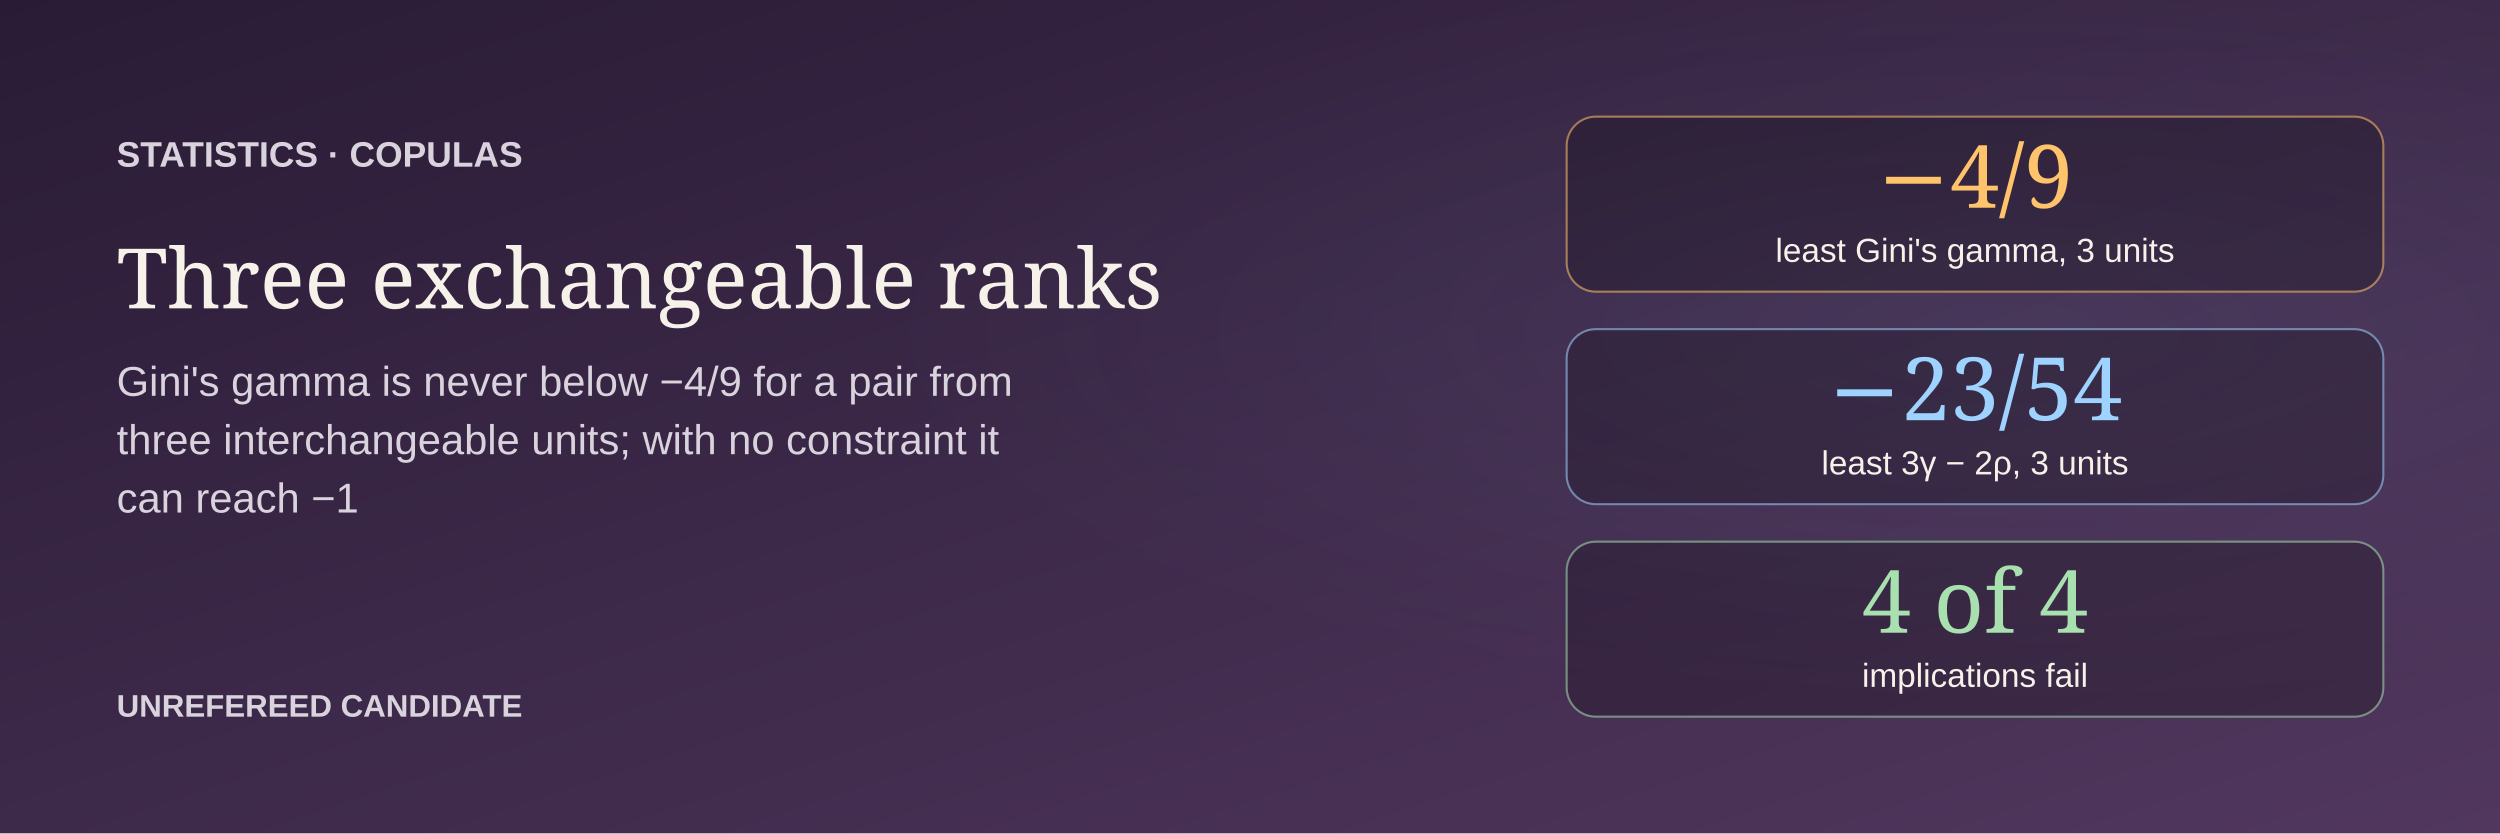
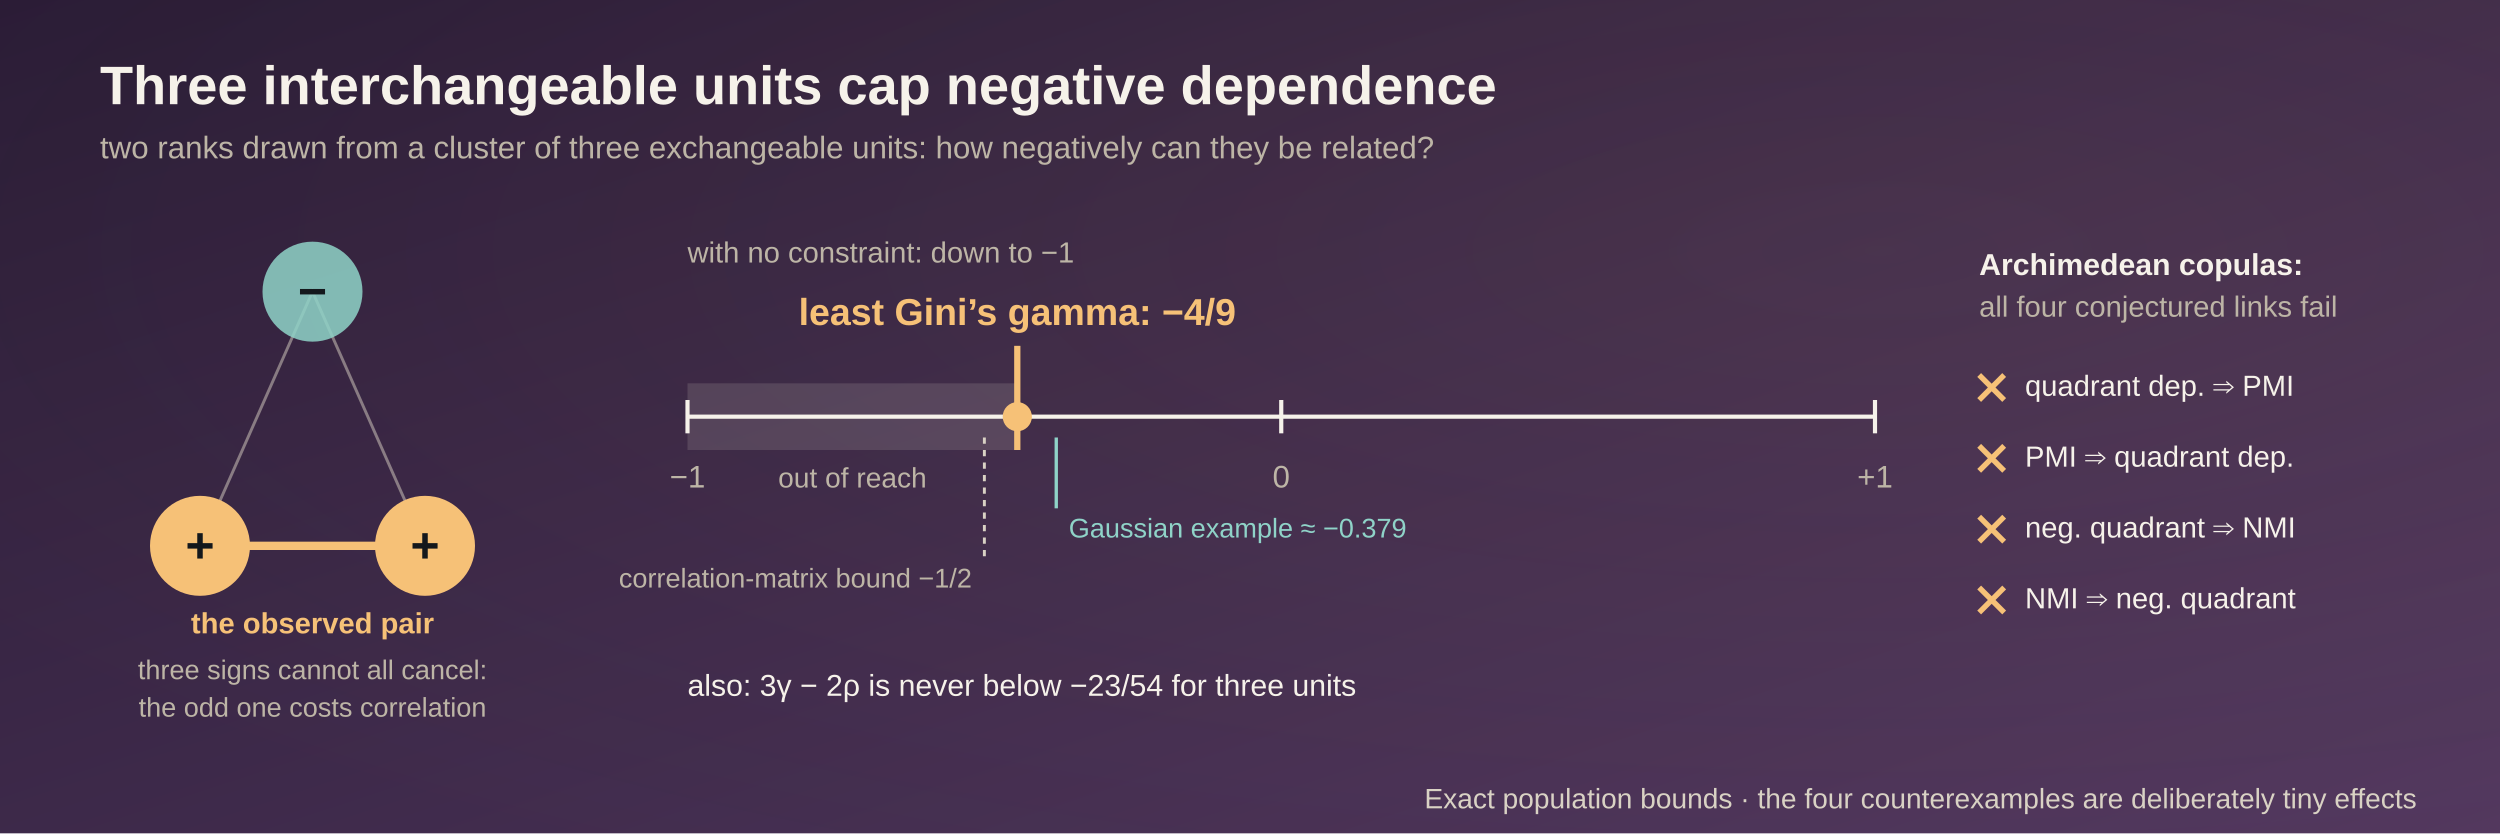
<svg xmlns="http://www.w3.org/2000/svg" viewBox="0 0 1200 400" data-banner-palette="plum" role="img" aria-labelledby="art-description">
  <defs>
    <linearGradient id="bg" x1="0" y1="0" x2="1" y2="1">
      <stop offset="0" stop-color="#291b35" />
      <stop offset="1" stop-color="#51375e" />
    </linearGradient>
-     <radialGradient id="glow" cx="0.8" cy="0.4" r="0.45">
-       <stop offset="0" stop-color="#9fd3ff" stop-opacity="0.07" />
-       <stop offset="1" stop-color="#9fd3ff" stop-opacity="0" />
+     <radialGradient id="glow" cx="0.75" cy="0.3" r="0.9">
+       <stop offset="0" stop-color="#f6c177" stop-opacity="0.06" />
+       <stop offset="1" stop-color="#f6c177" stop-opacity="0" />
    </radialGradient>
  </defs>
  <rect width="1200" height="400" fill="url(#bg)" />
  <rect width="1200" height="400" fill="url(#glow)" />
-   <text class="og-hide" x="56" y="80" fill="#d9d3dd" font-family="Arial,Helvetica,sans-serif" font-size="17" font-weight="bold" text-anchor="start">STATISTICS · COPULAS</text>
-   <text class="og-hide" x="56" y="148" fill="#f6f2ea" font-family="Georgia,serif" font-size="40" font-weight="normal" text-anchor="start">Three exchangeable ranks</text>
-   <text class="og-hide" x="56" y="190" fill="#d9d3dd" font-family="Arial,Helvetica,sans-serif" font-size="20" font-weight="normal" text-anchor="start">Gini's gamma is never below −4/9 for a pair from</text>
-   <text class="og-hide" x="56" y="218" fill="#d9d3dd" font-family="Arial,Helvetica,sans-serif" font-size="20" font-weight="normal" text-anchor="start">three interchangeable units; with no constraint it</text>
-   <text class="og-hide" x="56" y="246" fill="#d9d3dd" font-family="Arial,Helvetica,sans-serif" font-size="20" font-weight="normal" text-anchor="start">can reach −1</text>
-   <text class="og-hide" x="56" y="344" fill="#d9d3dd" font-family="Arial,Helvetica,sans-serif" font-size="15" font-weight="bold" text-anchor="start">UNREFEREED CANDIDATE</text>
-   <rect x="752" y="56.0" width="392" height="84.0" rx="14" fill="#000" fill-opacity="0.22" stroke="#ffc36b" stroke-opacity="0.55" />
-   <text class="og-hide" x="948" y="99.7" fill="#ffc36b" font-family="Georgia,serif" font-size="42" font-weight="normal" text-anchor="middle">−4/9</text>
-   <text class="og-hide" x="948" y="125.7" fill="#f6f2ea" font-family="Arial,Helvetica,sans-serif" font-size="16" font-weight="normal" text-anchor="middle">least Gini's gamma, 3 units</text>
-   <rect x="752" y="158.0" width="392" height="84.0" rx="14" fill="#000" fill-opacity="0.22" stroke="#9fd3ff" stroke-opacity="0.55" />
-   <text class="og-hide" x="948" y="201.7" fill="#9fd3ff" font-family="Georgia,serif" font-size="42" font-weight="normal" text-anchor="middle">−23/54</text>
-   <text class="og-hide" x="948" y="227.7" fill="#f6f2ea" font-family="Arial,Helvetica,sans-serif" font-size="16" font-weight="normal" text-anchor="middle">least 3γ − 2ρ, 3 units</text>
-   <rect x="752" y="260.0" width="392" height="84.0" rx="14" fill="#000" fill-opacity="0.22" stroke="#a8e0b0" stroke-opacity="0.55" />
-   <text class="og-hide" x="948" y="303.7" fill="#a8e0b0" font-family="Georgia,serif" font-size="42" font-weight="normal" text-anchor="middle">4 of 4</text>
-   <text class="og-hide" x="948" y="329.7" fill="#f6f2ea" font-family="Arial,Helvetica,sans-serif" font-size="16" font-weight="normal" text-anchor="middle">implications fail</text>
+   <text class="og-hide" x="48" y="50" fill="#f6f2ea" font-family="Arial,Helvetica,sans-serif" font-size="26" font-weight="bold" text-anchor="start">Three interchangeable units cap negative dependence</text>
+   <text class="og-hide" x="48" y="76" fill="#bdb5a6" font-family="Arial,Helvetica,sans-serif" font-size="15" font-weight="normal" text-anchor="start">two ranks drawn from a cluster of three exchangeable units: how negatively can they be related?</text>
+   <path d="M150,140L96,262L204,262Z" stroke="#d9d2c4" stroke-width="1.4" fill="none" opacity=".5" />
+   <path d="M96,262L204,262" stroke="#f6c177" stroke-width="4" />
+   <circle cx="150" cy="140" r="24" fill="#8fd3c8" opacity="0.85" />
+   <text class="og-hide" x="150" y="148" fill="#14181c" font-family="Arial,Helvetica,sans-serif" font-size="24" font-weight="bold" text-anchor="middle">−</text>
+   <circle cx="96" cy="262" r="24" fill="#f6c177" opacity="1" />
+   <text class="og-hide" x="96" y="270" fill="#14181c" font-family="Arial,Helvetica,sans-serif" font-size="24" font-weight="bold" text-anchor="middle">+</text>
+   <circle cx="204" cy="262" r="24" fill="#f6c177" opacity="1" />
+   <text class="og-hide" x="204" y="270" fill="#14181c" font-family="Arial,Helvetica,sans-serif" font-size="24" font-weight="bold" text-anchor="middle">+</text>
+   <text class="og-hide" x="150" y="304" fill="#f6c177" font-family="Arial,Helvetica,sans-serif" font-size="14" font-weight="bold" text-anchor="middle">the observed pair</text>
+   <text class="og-hide" x="150" y="326" fill="#bdb5a6" font-family="Arial,Helvetica,sans-serif" font-size="13" font-weight="normal" text-anchor="middle">three signs cannot all cancel:</text>
+   <text class="og-hide" x="150" y="344" fill="#bdb5a6" font-family="Arial,Helvetica,sans-serif" font-size="13" font-weight="normal" text-anchor="middle">the odd one costs correlation</text>
+   <rect x="330" y="184" width="158.3" height="32" fill="#d9d2c4" opacity=".16" />
+   <text class="og-hide" x="409.167" y="234" fill="#bdb5a6" font-family="Arial,Helvetica,sans-serif" font-size="13.5" font-weight="normal" text-anchor="middle">out of reach</text>
+   <path d="M330 200H900" stroke="#f6f2ea" stroke-width="2" />
+   <path d="M330.0 192v16" stroke="#f6f2ea" stroke-width="2" />
+   <text class="og-hide" x="330.0" y="234" fill="#bdb5a6" font-family="Arial,Helvetica,sans-serif" font-size="15" font-weight="normal" text-anchor="middle">−1</text>
+   <path d="M615.0 192v16" stroke="#f6f2ea" stroke-width="2" />
+   <text class="og-hide" x="615.0" y="234" fill="#bdb5a6" font-family="Arial,Helvetica,sans-serif" font-size="15" font-weight="normal" text-anchor="middle">0</text>
+   <path d="M900.0 192v16" stroke="#f6f2ea" stroke-width="2" />
+   <text class="og-hide" x="900.0" y="234" fill="#bdb5a6" font-family="Arial,Helvetica,sans-serif" font-size="15" font-weight="normal" text-anchor="middle">+1</text>
+   <path d="M488.3 166V216" stroke="#f6c177" stroke-width="3" />
+   <circle cx="488.3" cy="200" r="7" fill="#f6c177" />
+   <text class="og-hide" x="488.3" y="156" fill="#f6c177" font-family="Arial,Helvetica,sans-serif" font-size="18" font-weight="bold" text-anchor="middle">least Gini’s gamma: −4/9</text>
+   <path d="M507.0 210v34" stroke="#8fd3c8" stroke-width="1.6" />
+   <text class="og-hide" x="513.0" y="258" fill="#8fd3c8" font-family="Arial,Helvetica,sans-serif" font-size="13" font-weight="normal" text-anchor="start">Gaussian example ≈ −0.379</text>
+   <path d="M472.5 210v58" stroke="#d9d2c4" stroke-width="1.4" stroke-dasharray="3 3" />
+   <text class="og-hide" x="466.5" y="282" fill="#bdb5a6" font-family="Arial,Helvetica,sans-serif" font-size="13" font-weight="normal" text-anchor="end">correlation-matrix bound −1/2</text>
+   <text class="og-hide" x="330" y="126" fill="#bdb5a6" font-family="Arial,Helvetica,sans-serif" font-size="14" font-weight="normal" text-anchor="start">with no constraint: down to −1</text>
+   <text class="og-hide" x="330" y="334" fill="#f6f2ea" font-family="Arial,Helvetica,sans-serif" font-size="14.5" font-weight="normal" text-anchor="start">also: 3γ − 2ρ is never below −23/54 for three units</text>
+   <text class="og-hide" x="950" y="132" fill="#f6f2ea" font-family="Arial,Helvetica,sans-serif" font-size="14.5" font-weight="bold" text-anchor="start">Archimedean copulas:</text>
+   <text class="og-hide" x="950" y="152" fill="#bdb5a6" font-family="Arial,Helvetica,sans-serif" font-size="14" font-weight="normal" text-anchor="start">all four conjectured links fail</text>
+   <path d="M950 180l12 12M962 180l-12 12" stroke="#f6c177" stroke-width="2.6" />
+   <text class="og-hide" x="972" y="190" fill="#f6f2ea" font-family="Arial,Helvetica,sans-serif" font-size="14" font-weight="normal" text-anchor="start">quadrant dep. ⇒ PMI</text>
+   <path d="M950 214l12 12M962 214l-12 12" stroke="#f6c177" stroke-width="2.6" />
+   <text class="og-hide" x="972" y="224" fill="#f6f2ea" font-family="Arial,Helvetica,sans-serif" font-size="14" font-weight="normal" text-anchor="start">PMI ⇒ quadrant dep.</text>
+   <path d="M950 248l12 12M962 248l-12 12" stroke="#f6c177" stroke-width="2.6" />
+   <text class="og-hide" x="972" y="258" fill="#f6f2ea" font-family="Arial,Helvetica,sans-serif" font-size="14" font-weight="normal" text-anchor="start">neg. quadrant ⇒ NMI</text>
+   <path d="M950 282l12 12M962 282l-12 12" stroke="#f6c177" stroke-width="2.6" />
+   <text class="og-hide" x="972" y="292" fill="#f6f2ea" font-family="Arial,Helvetica,sans-serif" font-size="14" font-weight="normal" text-anchor="start">NMI ⇒ neg. quadrant</text>
+   <text class="og-hide" x="1160" y="388" fill="#d9d2c4" font-family="Arial,Helvetica,sans-serif" font-size="13.5" font-weight="normal" text-anchor="end">Exact population bounds · the four counterexamples are deliberately tiny effects</text>
</svg>
